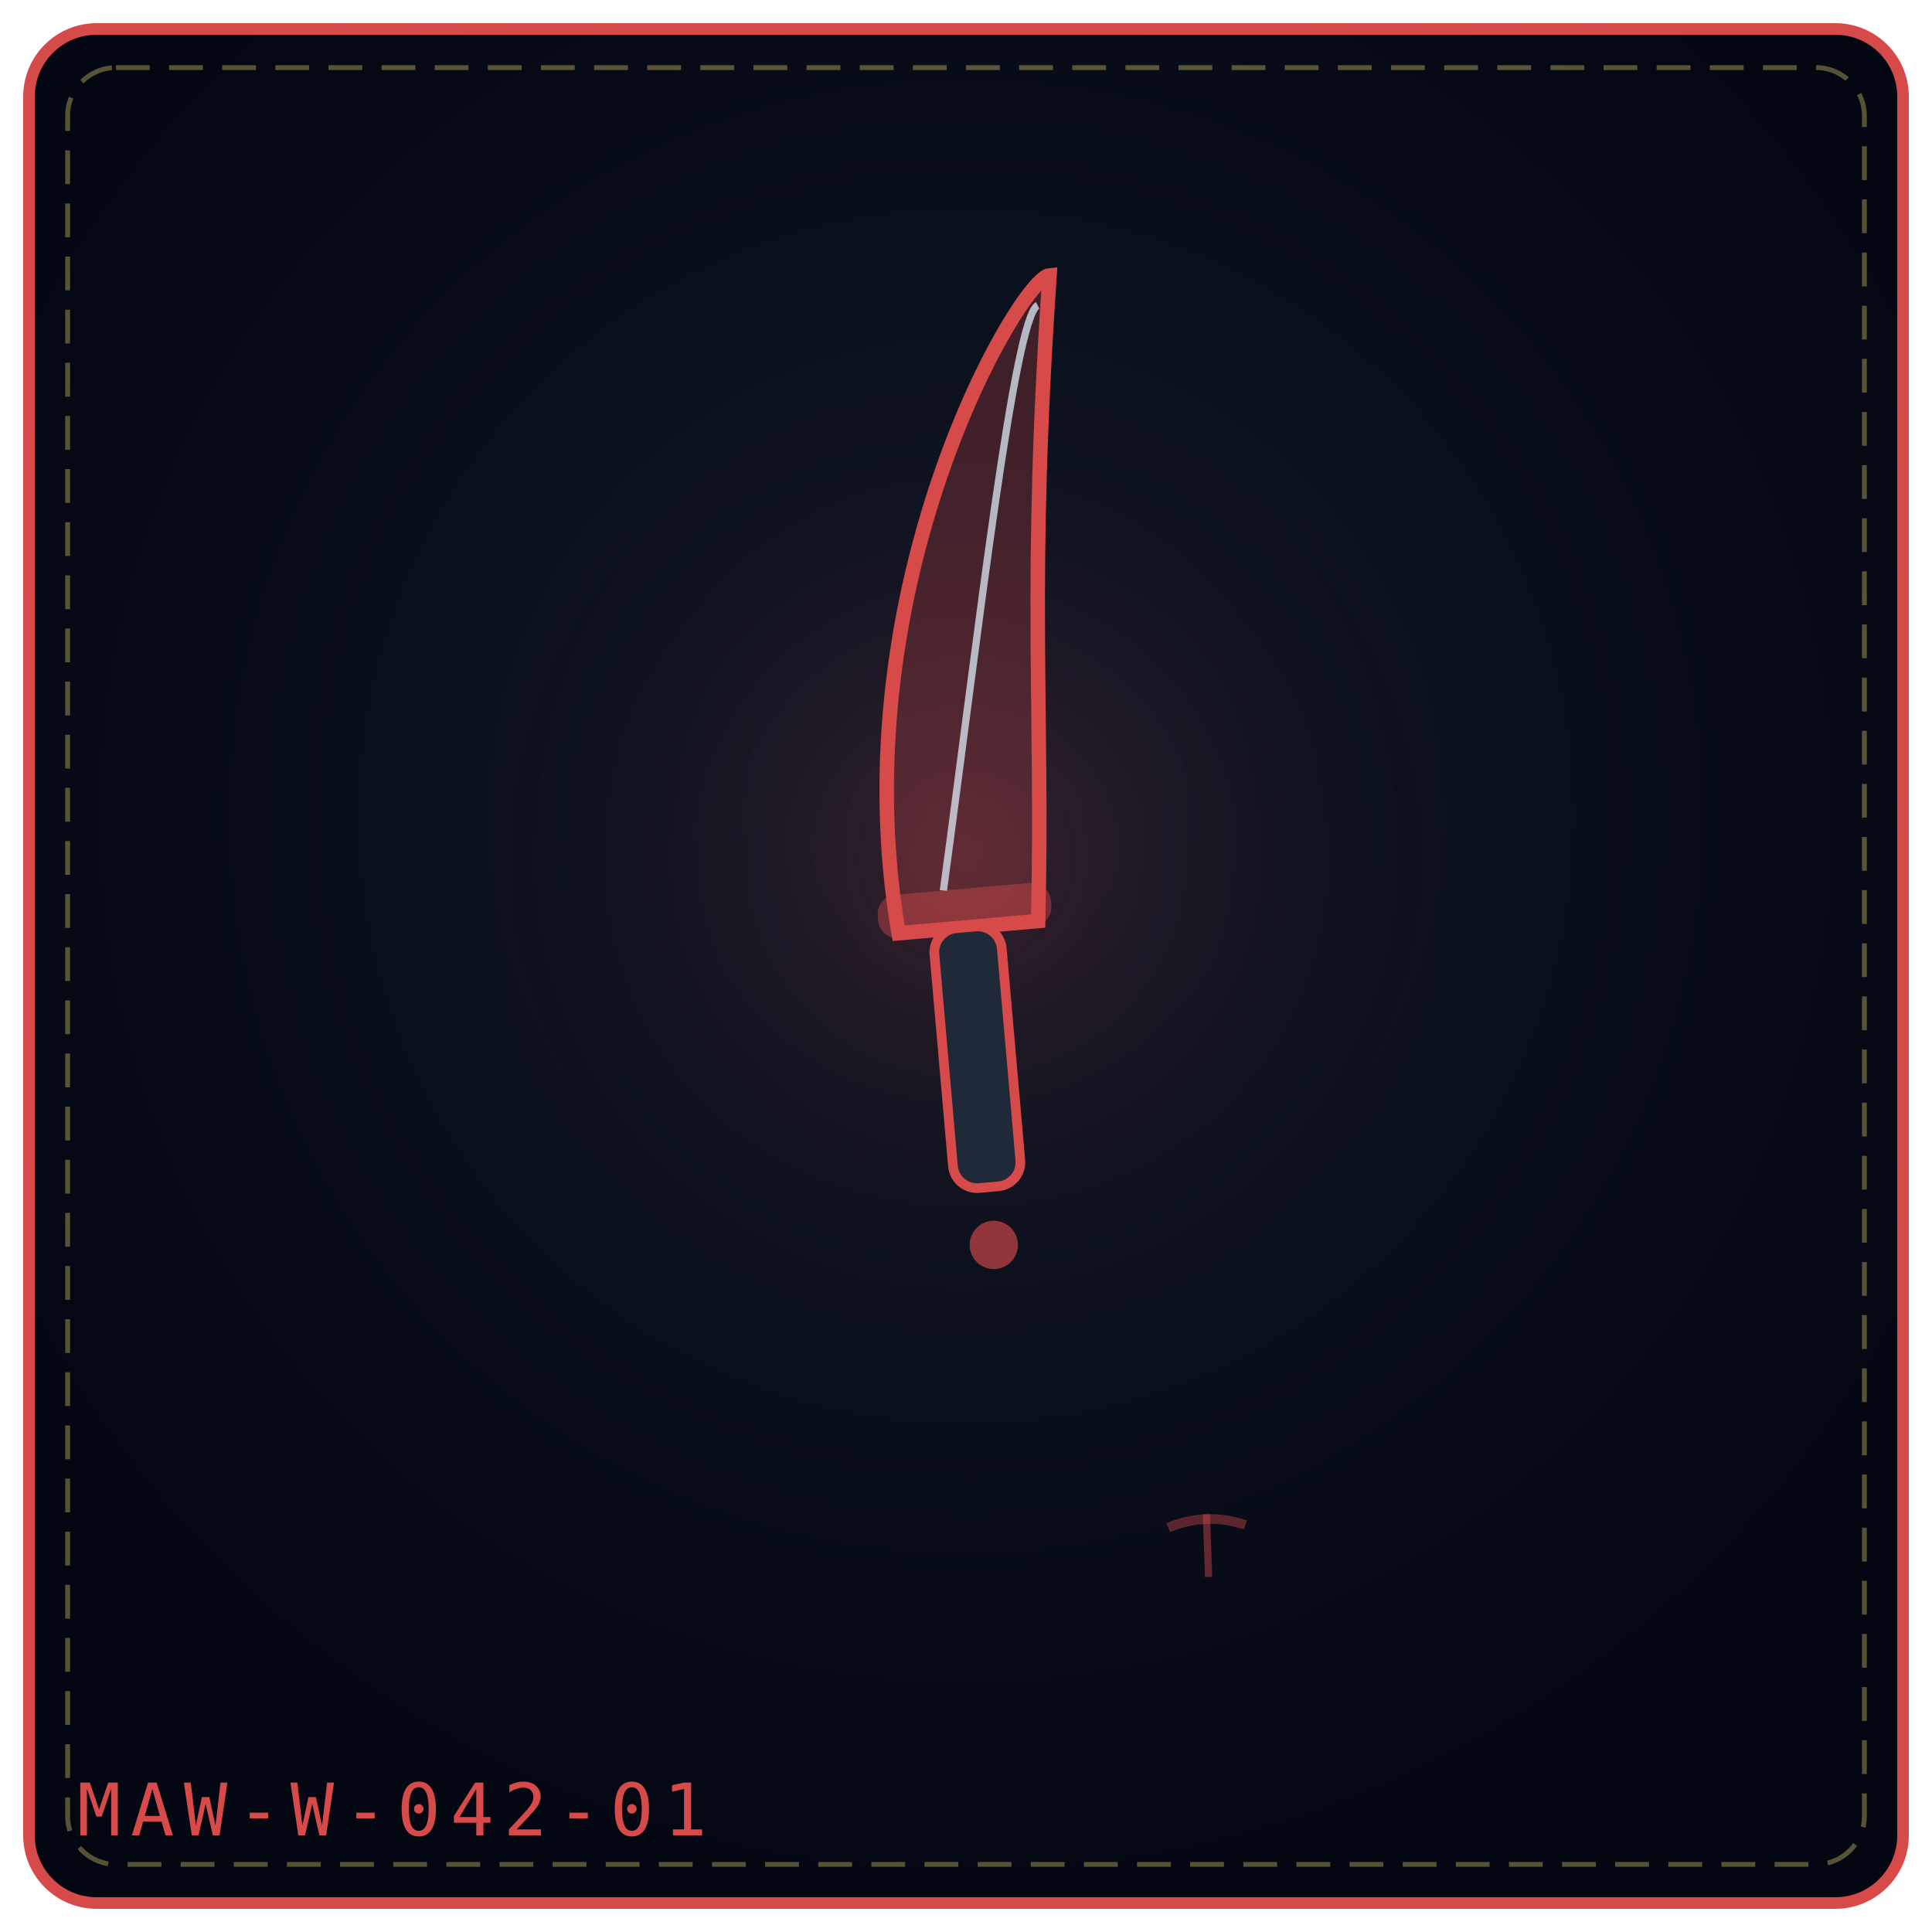
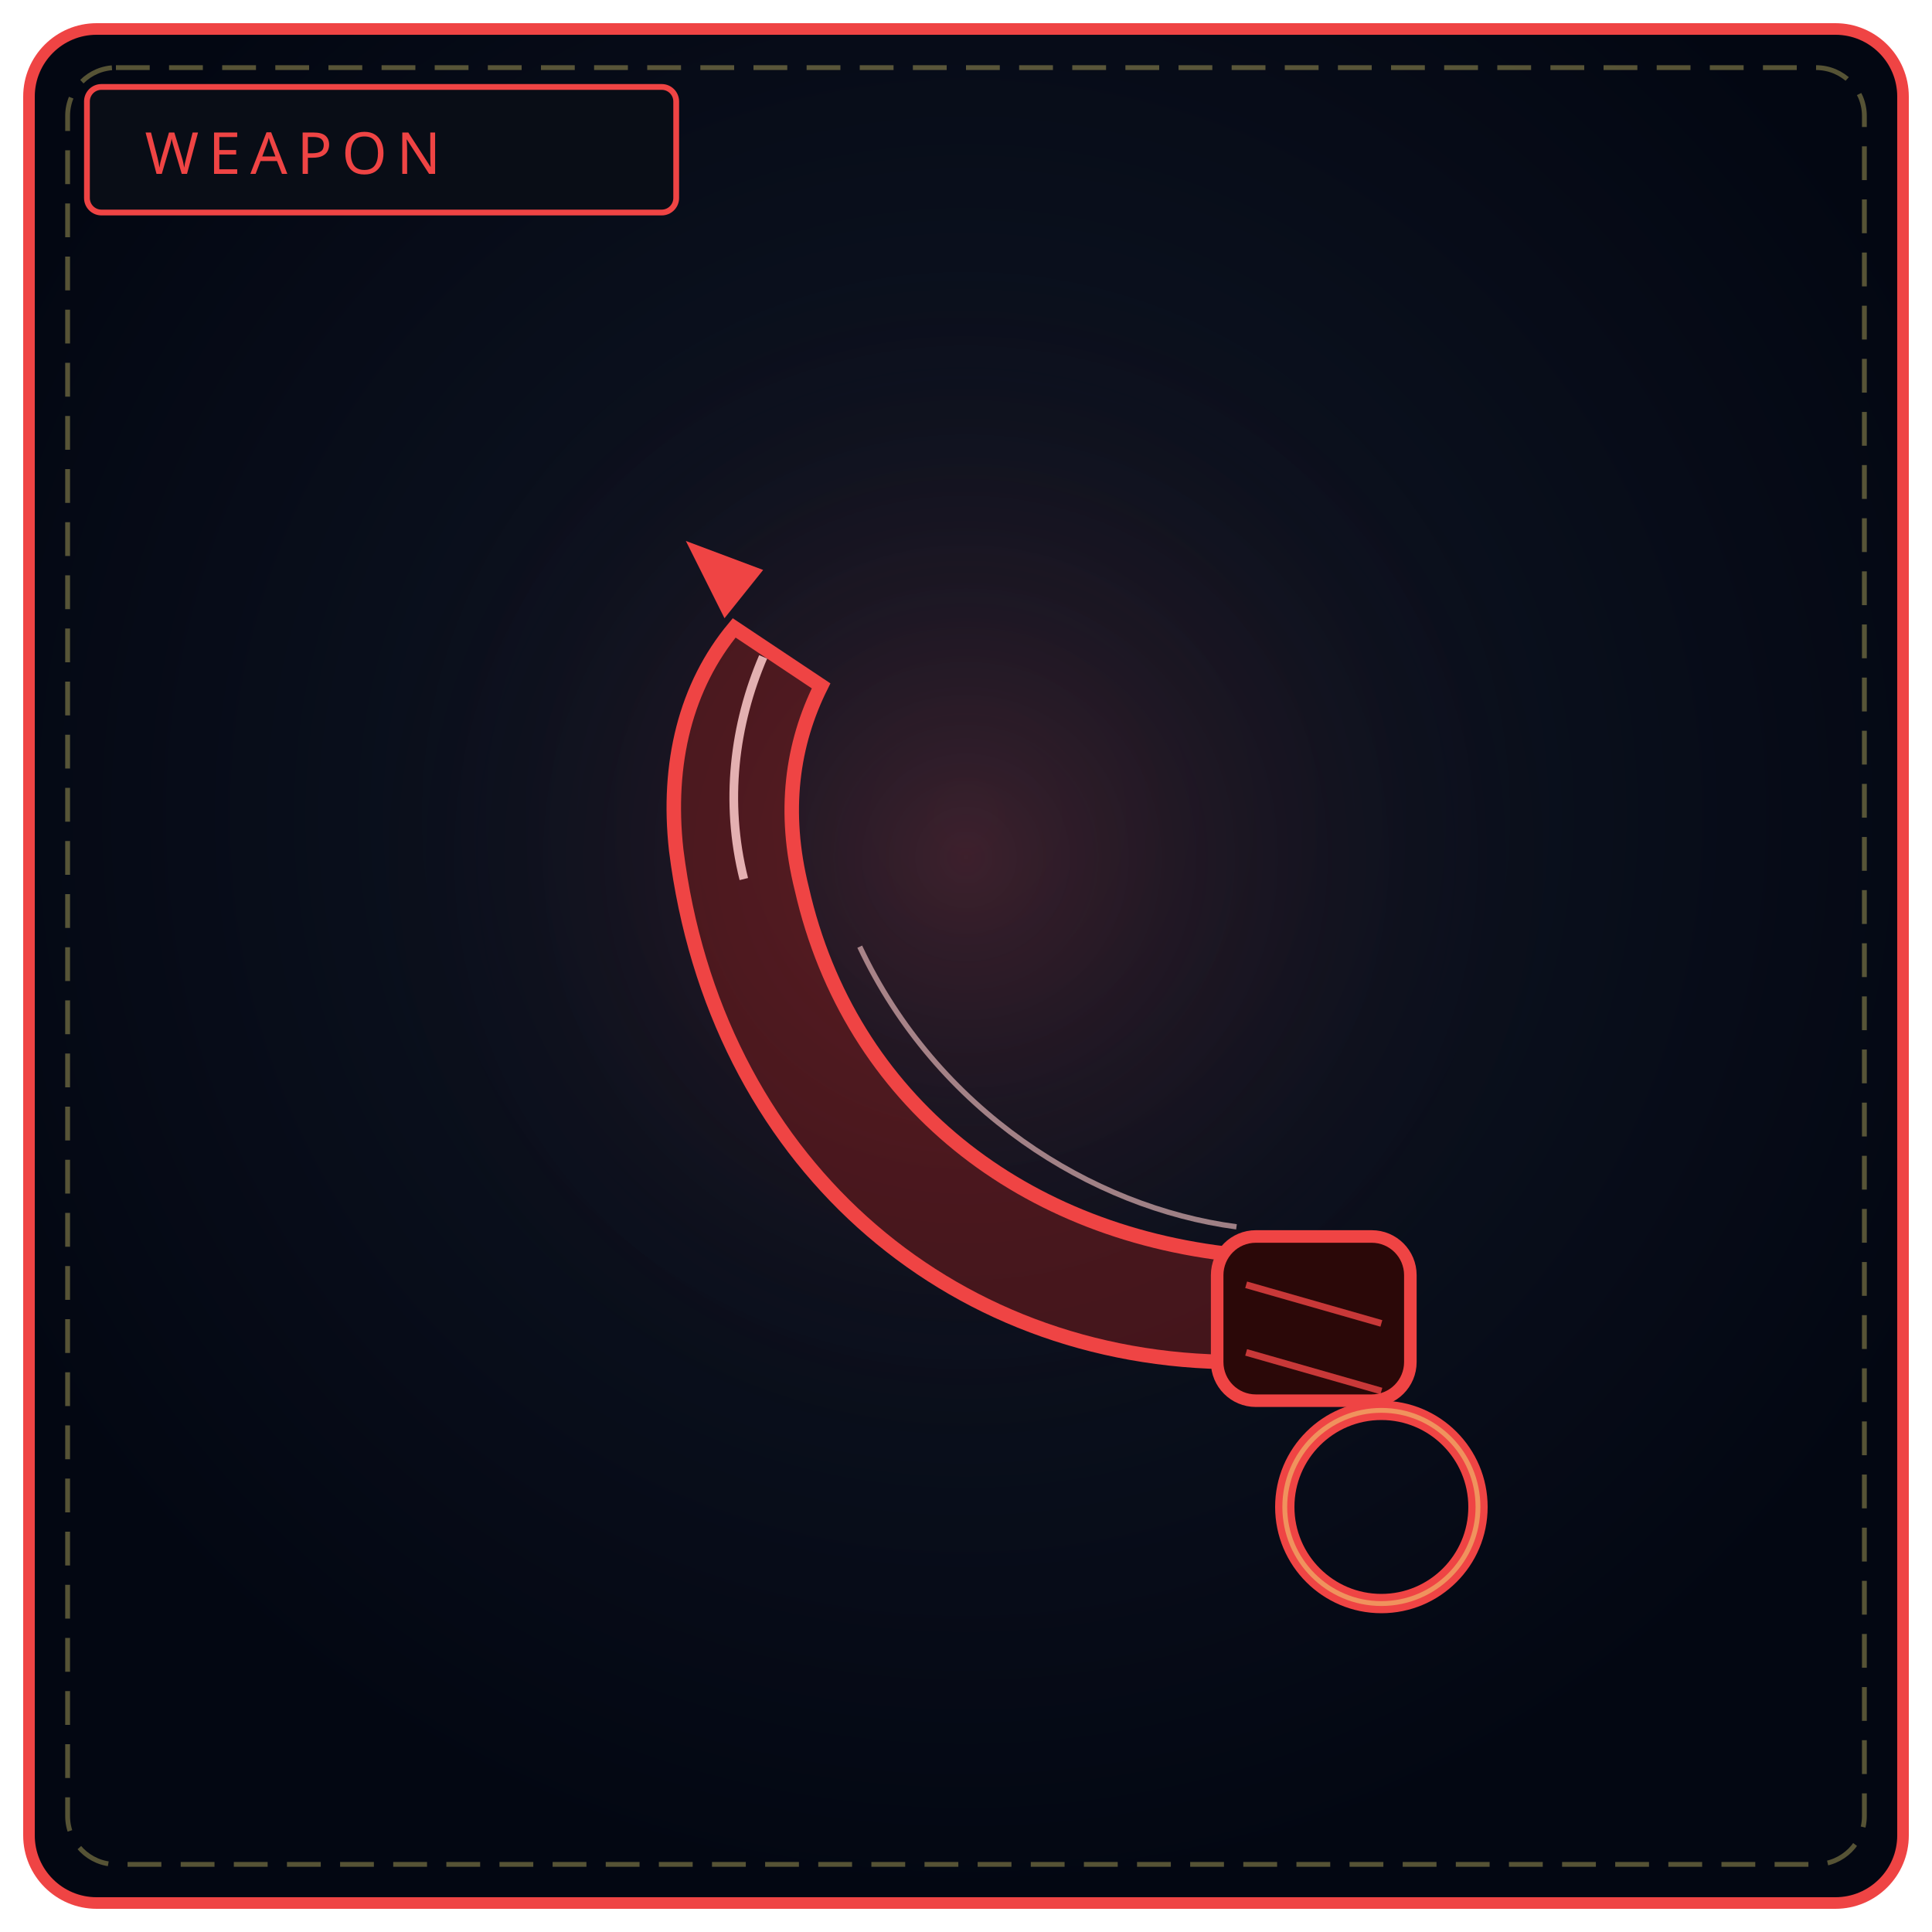
<svg xmlns="http://www.w3.org/2000/svg" viewBox="0 0 400 400" width="100%" height="100%" role="img" aria-label="THE FURY FANG">
  <defs>
-     <radialGradient id="bgfe6d21" cx="50%" cy="42%" r="58%">
+     <radialGradient id="bw042" cx="50%" cy="42%" r="58%">
      <stop offset="0%" stop-color="#111827" />
      <stop offset="100%" stop-color="#030712" />
    </radialGradient>
-     <radialGradient id="glfe6d21" cx="50%" cy="46%" r="42%">
-       <stop offset="0%" stop-color="#d64a4a" stop-opacity=".2" />
+     <radialGradient id="gw042" cx="50%" cy="46%" r="50%">
+       <stop offset="0%" stop-color="#ef4444" stop-opacity=".2" />
      <stop offset="100%" stop-color="#000" stop-opacity="0" />
    </radialGradient>
  </defs>
-   <rect x="6" y="6" width="388" height="388" rx="14" fill="url(#bgfe6d21)" stroke="#d64a4a" stroke-width="2.4" />
+   <rect x="6" y="6" width="388" height="388" rx="14" fill="url(#bw042)" stroke="#ef4444" stroke-width="2.4" />
  <rect x="14" y="14" width="372" height="372" rx="10" fill="none" stroke="#f1df76" stroke-width="1" stroke-dasharray="7 4" opacity=".35" />
-   <circle cx="200" cy="188" r="131" fill="url(#glfe6d21)" />
-   <g transform="rotate(-5 200.0 192.0)">
-     <path d="M186.0 192.0 C180.0 118.85, 223.0 59.0 229.0 59.0 C219.0 122.84, 220.0 146.78, 215.0 192.0 Z" fill="#d64a4a" fill-opacity=".26" stroke="#d64a4a" stroke-width="3" />
-     <path d="M196.0 184.0 C208.0 130.82, 221.0 67.0 226.0 65.0" fill="none" stroke="#e0f2fe" stroke-width="1.5" opacity=".72" />
-     <rect x="182.0" y="184.0" width="36" height="9" rx="4" fill="#d64a4a" fill-opacity=".42" />
-     <rect x="193.0" y="192.0" width="14" height="54.0" rx="5" fill="#1f2937" stroke="#d64a4a" stroke-width="2" />
-     <circle cx="200.0" cy="258.0" r="5" fill="#d64a4a" fill-opacity=".65" />
-   </g>
-   <g transform="rotate(-2 250.0 320.0)" opacity=".9">
-     <path d="M250.0 313.5 L250.0 326.5" stroke="#d64a4a" stroke-width="1.5" opacity=".5" />
-     <path d="M242.0 316.0 Q250.0 313.0 258.0 316.0" fill="none" stroke="#d64a4a" stroke-width="2" opacity=".45" />
-   </g>
-   <text x="16" y="380" font-family="monospace" font-size="15" letter-spacing="2" fill="#d64a4a">MAW-W-042-01</text>
+   <circle cx="200" cy="188" r="130" fill="url(#gw042)" />
+   <rect x="18" y="18" width="122" height="26" rx="3" fill="#090d16" stroke="#ef4444" stroke-width="1.2" />
+   <text x="30" y="36" fill="#ef4444" font-family="Impact, Arial Black, sans-serif" font-size="12" letter-spacing="2">WEAPON</text>
+   <path d="M256 282 C 196 282, 148 240, 140 176 C 138 158, 142 142, 152 130 L170 142 C 164 154, 162 168, 166 184 C 176 228, 212 256, 258 260 Z" fill="#7f1d1d" fill-opacity=".5" stroke="#ef4444" stroke-width="3" />
+   <path d="M158 136 C 152 150, 150 166, 154 182" fill="none" stroke="#fecaca" stroke-width="1.8" opacity=".85" />
+   <path d="M150 128 L142 112 L158 118 Z" fill="#ef4444" />
+   <path d="M178 196 C 194 230, 226 250, 256 254" fill="none" stroke="#fecaca" stroke-width="1.1" opacity=".6" />
+   <rect x="252" y="256" width="40" height="34" rx="8" fill="#2b0808" stroke="#ef4444" stroke-width="2.6" />
+   <path d="M258 266 L286 274 M258 280 L286 288" stroke="#ef4444" stroke-width="1.4" opacity=".8" />
+   <circle cx="286" cy="312" r="20" fill="none" stroke="#ef4444" stroke-width="4" />
+   <circle cx="286" cy="312" r="20" fill="none" stroke="#f1df76" stroke-width="1" opacity=".5" />
</svg>
